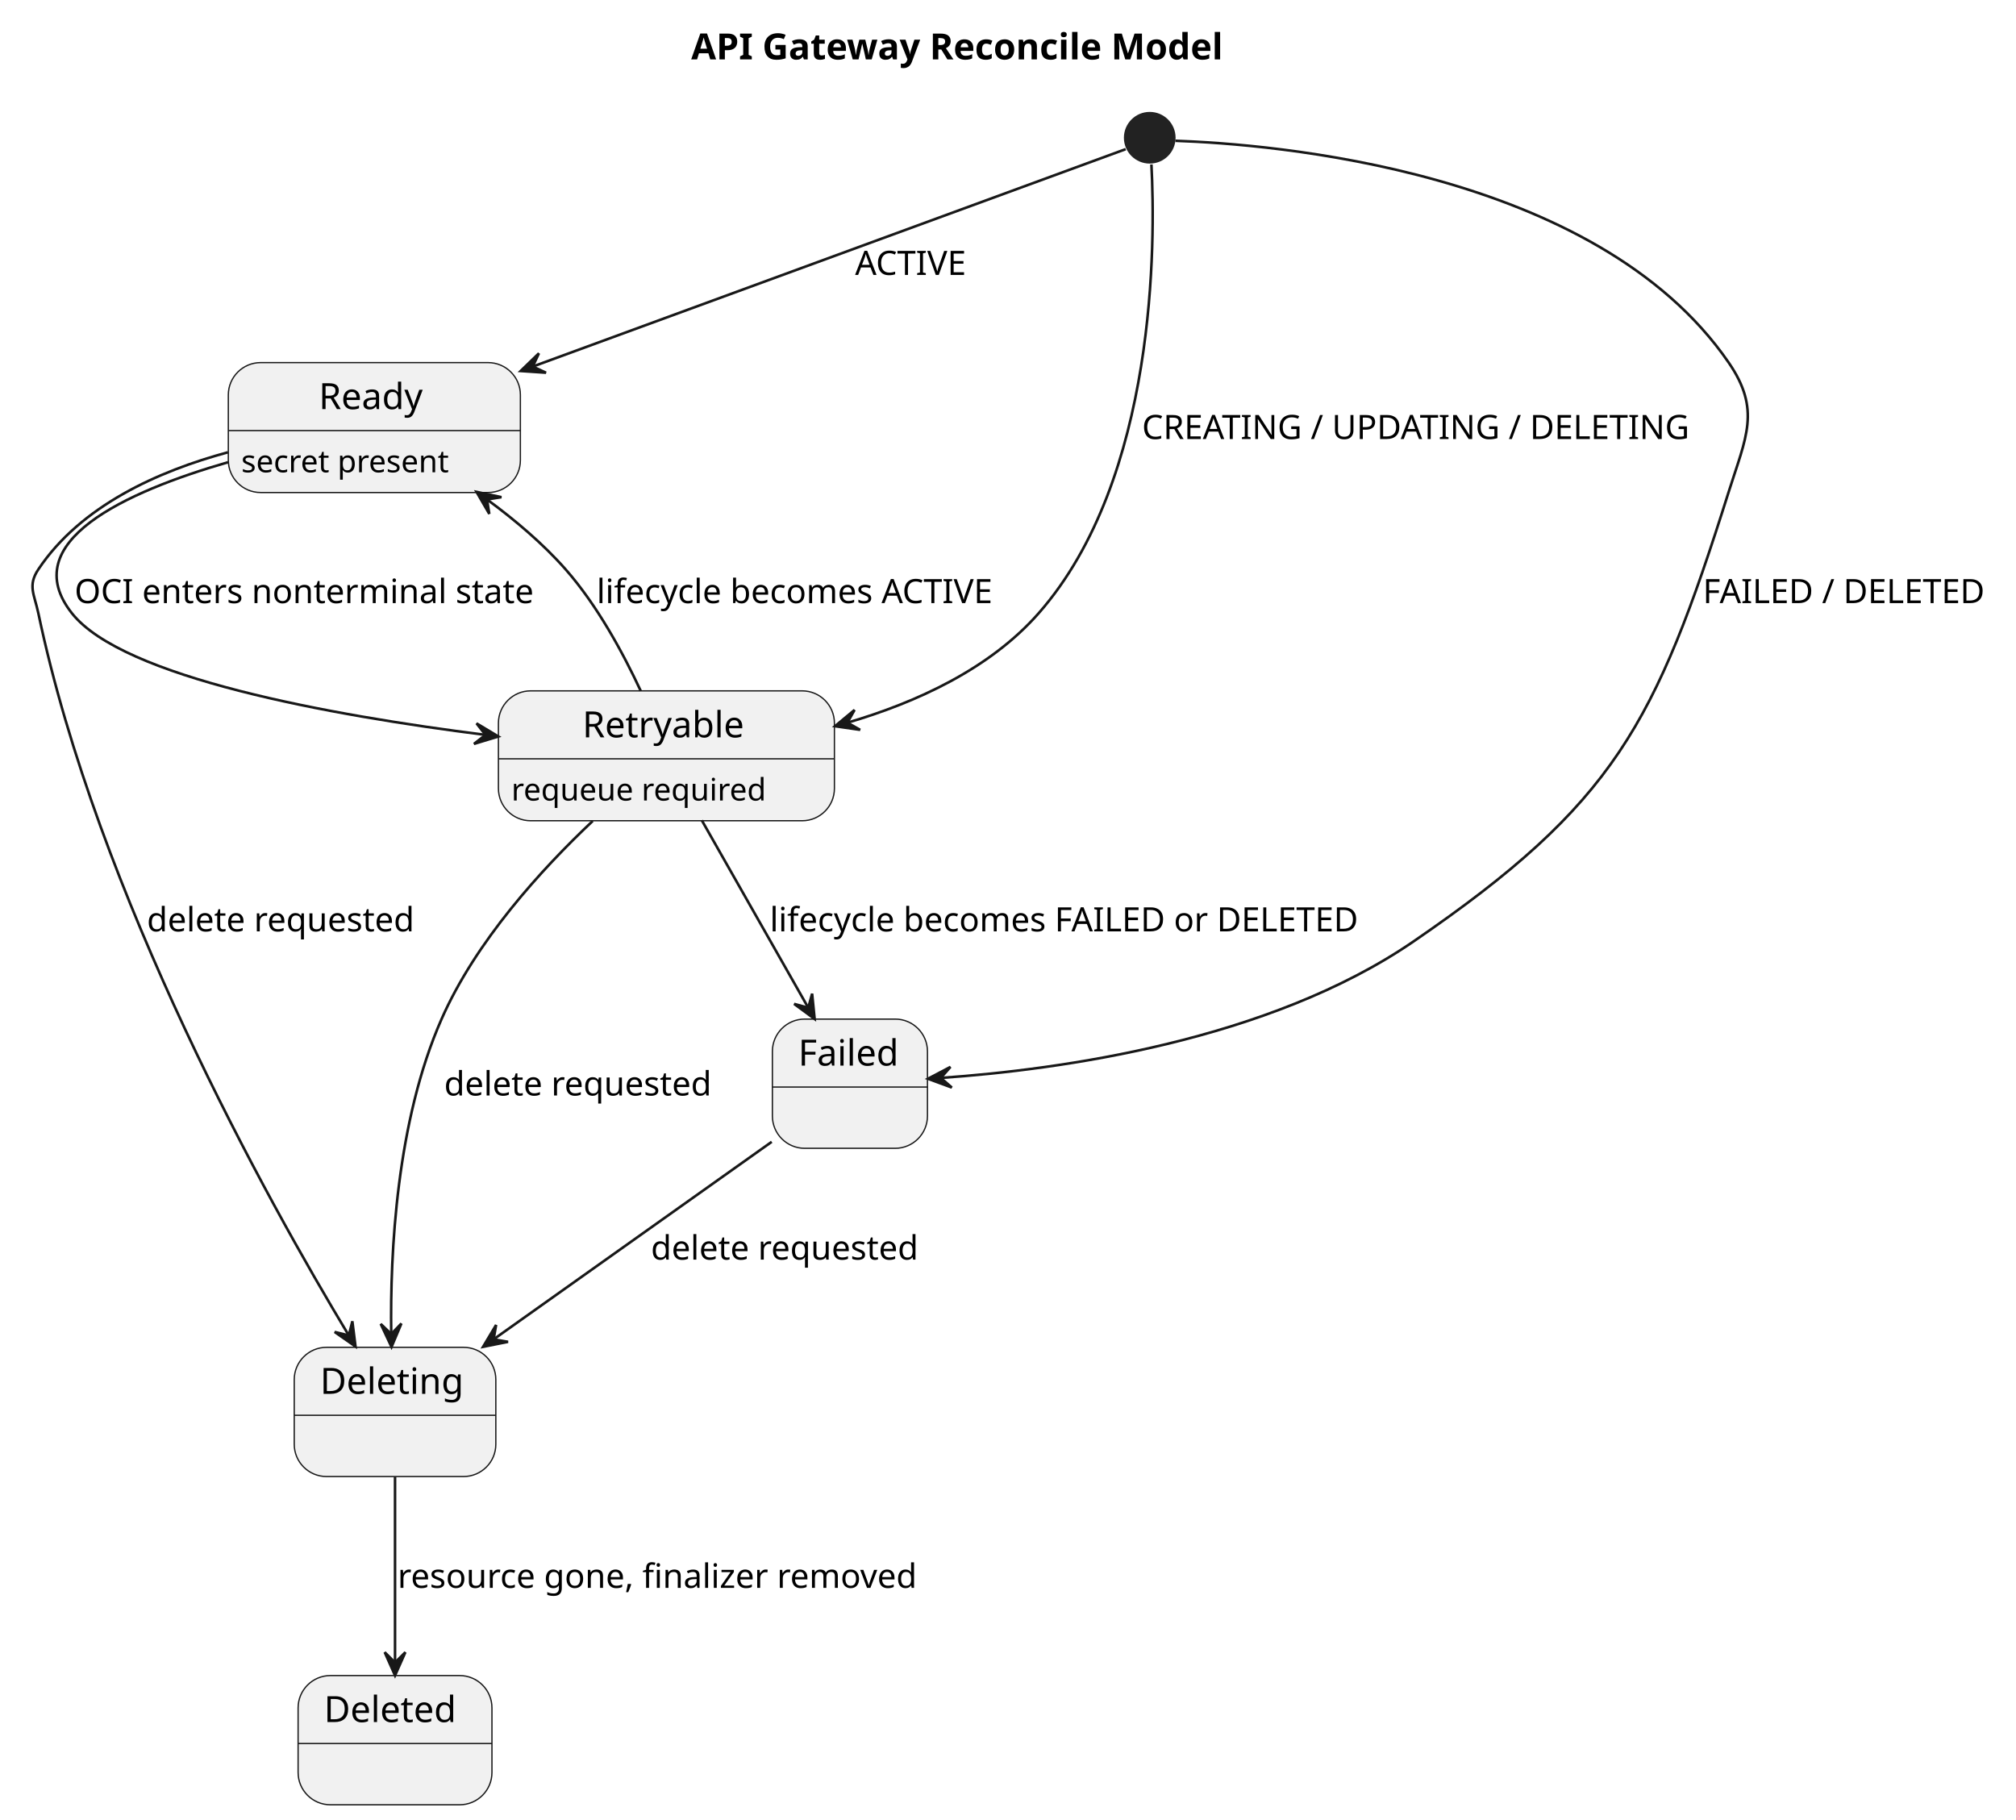
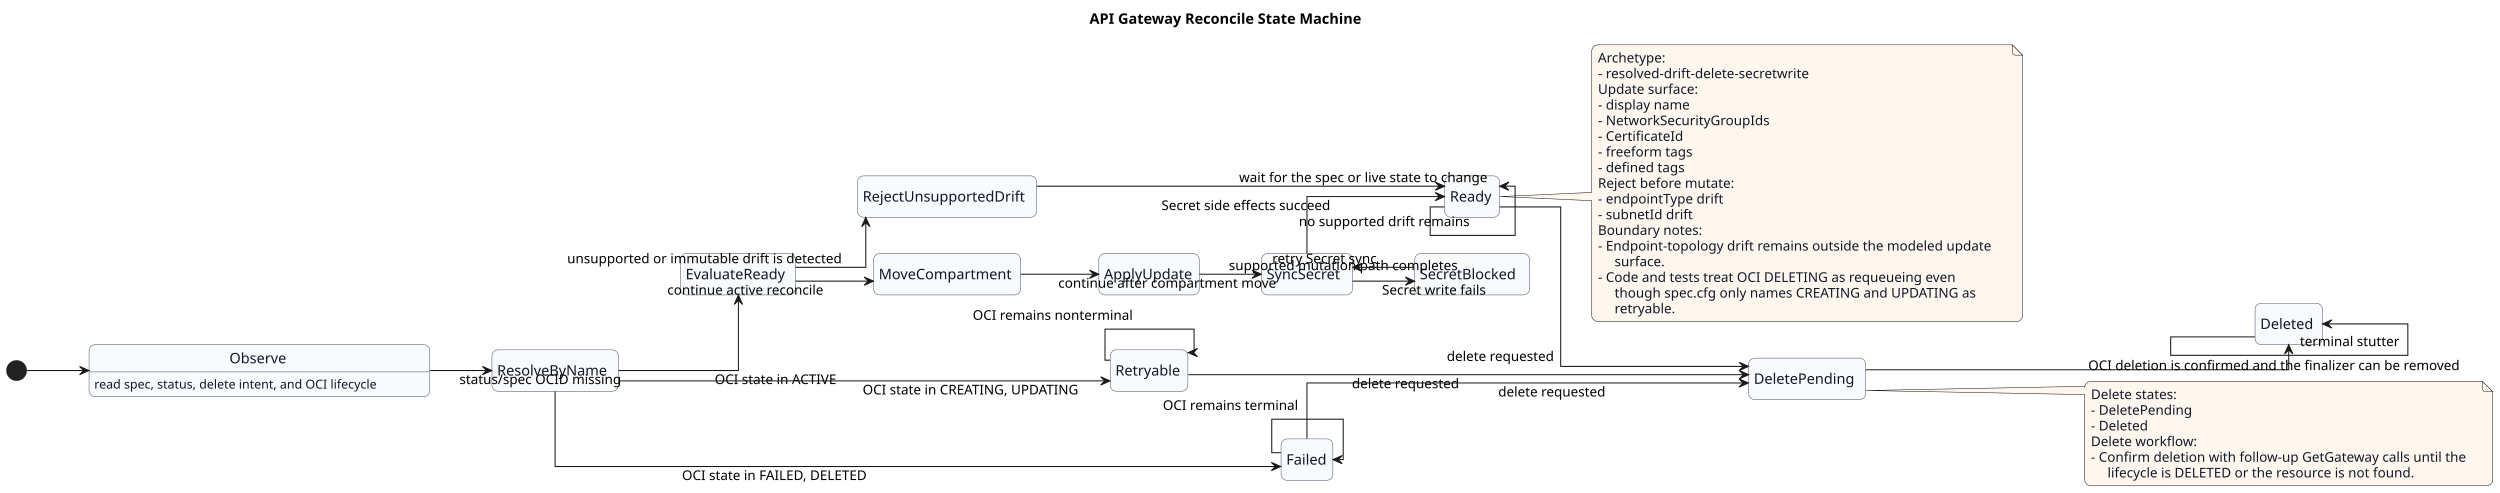
- <svg xmlns="http://www.w3.org/2000/svg" contentStyleType="text/css" height="704px" preserveAspectRatio="none" style="width:780px;height:704px;background:#FFFFFF;" version="1.1" viewBox="0 0 780 704" width="780px" zoomAndPan="magnify">
+ <svg xmlns="http://www.w3.org/2000/svg" contentStyleType="text/css" height="476px" preserveAspectRatio="none" style="width:2414px;height:476px;background:#FFFFFF;" version="1.1" viewBox="0 0 2414 476" width="2414px" zoomAndPan="magnify">
  <defs />
  <g>
-     <text fill="#000000" font-family="sans-serif" font-size="14" font-weight="bold" lengthAdjust="spacing" textLength="232" x="267.42" y="22.995">API Gateway Reconcile Model</text>
-     <ellipse cx="444.84" cy="53.297" fill="#222222" rx="10" ry="10" style="stroke:none;stroke-width:1.0;" />
-     <g id="Ready">
-       <rect fill="#F1F1F1" height="50.266" rx="12.5" ry="12.5" style="stroke:#181818;stroke-width:0.5;" width="113" x="88.34" y="140.297" />
-       <line style="stroke:#181818;stroke-width:0.5;" x1="88.34" x2="201.34" y1="166.594" y2="166.594" />
-       <text fill="#000000" font-family="sans-serif" font-size="14" lengthAdjust="spacing" textLength="43" x="123.34" y="158.292">Ready</text>
-       <text fill="#000000" font-family="sans-serif" font-size="12" lengthAdjust="spacing" textLength="93" x="93.34" y="182.732">secret present</text>
+     <text fill="#000000" font-family="sans-serif" font-size="14" font-weight="bold" lengthAdjust="spacing" textLength="296" x="1052" y="22.995">API Gateway Reconcile State Machine</text>
+     <ellipse cx="16" cy="357.797" fill="#222222" rx="10" ry="10" style="stroke:none;stroke-width:1.0;" />
+     <g id="Observe">
+       <rect fill="#F8FAFC" height="50.266" rx="6" ry="6" style="stroke:#475569;stroke-width:0.5;" width="329" x="86" y="332.797" />
+       <line style="stroke:#475569;stroke-width:0.5;" x1="86" x2="415" y1="359.094" y2="359.094" />
+       <text fill="#0F172A" font-family="sans-serif" font-size="14" lengthAdjust="spacing" textLength="58" x="221.5" y="350.792">Observe</text>
+       <text fill="#0F172A" font-family="sans-serif" font-size="12" lengthAdjust="spacing" textLength="309" x="91" y="375.232">read spec, status, delete intent, and OCI lifecycle</text>
    </g>
-     <g id="Retryable">
-       <rect fill="#F1F1F1" height="50.266" rx="12.5" ry="12.5" style="stroke:#181818;stroke-width:0.5;" width="130" x="192.84" y="267.297" />
-       <line style="stroke:#181818;stroke-width:0.5;" x1="192.84" x2="322.84" y1="293.594" y2="293.594" />
-       <text fill="#000000" font-family="sans-serif" font-size="14" lengthAdjust="spacing" textLength="65" x="225.34" y="285.292">Retryable</text>
-       <text fill="#000000" font-family="sans-serif" font-size="12" lengthAdjust="spacing" textLength="110" x="197.84" y="309.732">requeue required</text>
+     <rect fill="#F8FAFC" height="40" rx="6" ry="6" style="stroke:#475569;stroke-width:0.5;" width="122" x="475" y="337.797" />
+     <text fill="#0F172A" font-family="sans-serif" font-size="14" lengthAdjust="spacing" textLength="112" x="480" y="362.644">ResolveByName</text>
+     <rect fill="#F8FAFC" height="40" rx="6" ry="6" style="stroke:#475569;stroke-width:0.5;" width="111" x="657" y="244.797" />
+     <text fill="#0F172A" font-family="sans-serif" font-size="14" lengthAdjust="spacing" textLength="101" x="662" y="269.644">EvaluateReady</text>
+     <rect fill="#F8FAFC" height="40" rx="6" ry="6" style="stroke:#475569;stroke-width:0.5;" width="75" x="1072" y="337.797" />
+     <text fill="#0F172A" font-family="sans-serif" font-size="14" lengthAdjust="spacing" textLength="65" x="1077" y="362.644">Retryable</text>
+     <rect fill="#F8FAFC" height="40" rx="6" ry="6" style="stroke:#475569;stroke-width:0.5;" width="50" x="1237" y="423.797" />
+     <text fill="#0F172A" font-family="sans-serif" font-size="14" lengthAdjust="spacing" textLength="40" x="1242" y="448.644">Failed</text>
+     <rect fill="#F8FAFC" height="40" rx="6" ry="6" style="stroke:#475569;stroke-width:0.5;" width="173" x="828" y="169.797" />
+     <text fill="#0F172A" font-family="sans-serif" font-size="14" lengthAdjust="spacing" textLength="163" x="833" y="194.644">RejectUnsupportedDrift</text>
+     <rect fill="#F8FAFC" height="40" rx="6" ry="6" style="stroke:#475569;stroke-width:0.5;" width="53" x="1395" y="169.797" />
+     <text fill="#0F172A" font-family="sans-serif" font-size="14" lengthAdjust="spacing" textLength="43" x="1400" y="194.644">Ready</text>
+     <rect fill="#F8FAFC" height="40" rx="6" ry="6" style="stroke:#475569;stroke-width:0.5;" width="142" x="843.5" y="244.797" />
+     <text fill="#0F172A" font-family="sans-serif" font-size="14" lengthAdjust="spacing" textLength="132" x="848.5" y="269.644">MoveCompartment</text>
+     <rect fill="#F8FAFC" height="40" rx="6" ry="6" style="stroke:#475569;stroke-width:0.5;" width="97" x="1061" y="244.797" />
+     <text fill="#0F172A" font-family="sans-serif" font-size="14" lengthAdjust="spacing" textLength="87" x="1066" y="269.644">ApplyUpdate</text>
+     <rect fill="#F8FAFC" height="40" rx="6" ry="6" style="stroke:#475569;stroke-width:0.5;" width="88" x="1218" y="244.797" />
+     <text fill="#0F172A" font-family="sans-serif" font-size="14" lengthAdjust="spacing" textLength="78" x="1223" y="269.644">SyncSecret</text>
+     <rect fill="#F8FAFC" height="40" rx="6" ry="6" style="stroke:#475569;stroke-width:0.5;" width="111" x="1366" y="244.797" />
+     <text fill="#0F172A" font-family="sans-serif" font-size="14" lengthAdjust="spacing" textLength="101" x="1371" y="269.644">SecretBlocked</text>
+     <rect fill="#F8FAFC" height="40" rx="6" ry="6" style="stroke:#475569;stroke-width:0.5;" width="113" x="1688.5" y="345.797" />
+     <text fill="#0F172A" font-family="sans-serif" font-size="14" lengthAdjust="spacing" textLength="103" x="1693.5" y="370.644">DeletePending</text>
+     <rect fill="#F8FAFC" height="40" rx="6" ry="6" style="stroke:#475569;stroke-width:0.5;" width="65" x="2177.5" y="292.797" />
+     <text fill="#0F172A" font-family="sans-serif" font-size="14" lengthAdjust="spacing" textLength="55" x="2182.5" y="317.644">Deleted</text>
+     <g id="elem_GMN37">
+       <path d="M1537,49.297 L1537,185.797 L1448.25,189.797 L1537,193.797 L1537,304.555 A6,6 0 0 0 1543,310.555 L1947,310.555 A6,6 0 0 0 1953,304.555 L1953,53.297 L1943,43.297 L1543,43.297 A6,6 0 0 0 1537,49.297 " fill="#FFF7ED" style="stroke:#181818;stroke-width:0.5;" />
+       <path d="M1943,43.297 L1943,50.297 A3,3 0 0 0 1946,53.297 L1953,53.297 L1943,43.297 " fill="#FFF7ED" style="stroke:#181818;stroke-width:0.5;" />
+       <text fill="#0F172A" font-family="sans-serif" font-size="13" lengthAdjust="spacing" textLength="69" x="1543" y="60.364">Archetype:</text>
+       <text fill="#0F172A" font-family="sans-serif" font-size="13" lengthAdjust="spacing" textLength="213" x="1543" y="75.497">- resolved-drift-delete-secretwrite</text>
+       <text fill="#0F172A" font-family="sans-serif" font-size="13" lengthAdjust="spacing" textLength="102" x="1543" y="90.629">Update surface:</text>
+       <text fill="#0F172A" font-family="sans-serif" font-size="13" lengthAdjust="spacing" textLength="94" x="1543" y="105.762">- display name</text>
+       <text fill="#0F172A" font-family="sans-serif" font-size="13" lengthAdjust="spacing" textLength="170" x="1543" y="120.895">- NetworkSecurityGroupIds</text>
+       <text fill="#0F172A" font-family="sans-serif" font-size="13" lengthAdjust="spacing" textLength="85" x="1543" y="136.028">- CertificateId</text>
+       <text fill="#0F172A" font-family="sans-serif" font-size="13" lengthAdjust="spacing" textLength="96" x="1543" y="151.161">- freeform tags</text>
+       <text fill="#0F172A" font-family="sans-serif" font-size="13" lengthAdjust="spacing" textLength="88" x="1543" y="166.293">- defined tags</text>
+       <text fill="#0F172A" font-family="sans-serif" font-size="13" lengthAdjust="spacing" textLength="139" x="1543" y="181.426">Reject before mutate:</text>
+       <text fill="#0F172A" font-family="sans-serif" font-size="13" lengthAdjust="spacing" textLength="124" x="1543" y="196.559">- endpointType drift</text>
+       <text fill="#0F172A" font-family="sans-serif" font-size="13" lengthAdjust="spacing" textLength="93" x="1543" y="211.692">- subnetId drift</text>
+       <text fill="#0F172A" font-family="sans-serif" font-size="13" lengthAdjust="spacing" textLength="105" x="1543" y="226.825">Boundary notes:</text>
+       <text fill="#0F172A" font-family="sans-serif" font-size="13" lengthAdjust="spacing" textLength="395" x="1543" y="241.958">- Endpoint-topology drift remains outside the modeled update</text>
+       <text fill="#0F172A" font-family="sans-serif" font-size="13" lengthAdjust="spacing" textLength="51" x="1559" y="257.09">surface.</text>
+       <text fill="#0F172A" font-family="sans-serif" font-size="13" lengthAdjust="spacing" textLength="364" x="1543" y="272.223">- Code and tests treat OCI DELETING as requeueing even</text>
+       <text fill="#0F172A" font-family="sans-serif" font-size="13" lengthAdjust="spacing" textLength="366" x="1559" y="287.356">though spec.cfg only names CREATING and UPDATING as</text>
+       <text fill="#0F172A" font-family="sans-serif" font-size="13" lengthAdjust="spacing" textLength="61" x="1559" y="302.489">retryable.</text>
    </g>
-     <g id="Failed">
-       <rect fill="#F1F1F1" height="50" rx="12.5" ry="12.5" style="stroke:#181818;stroke-width:0.5;" width="60" x="298.84" y="394.297" />
-       <line style="stroke:#181818;stroke-width:0.5;" x1="298.84" x2="358.84" y1="420.594" y2="420.594" />
-       <text fill="#000000" font-family="sans-serif" font-size="14" lengthAdjust="spacing" textLength="40" x="308.84" y="412.292">Failed</text>
+     <g id="elem_GMN40">
+       <path d="M2013,374.297 L2013,373.047 L1801.55,377.047 L2013,381.047 L2013,463.094 A6,6 0 0 0 2019,469.094 L2401,469.094 A6,6 0 0 0 2407,463.094 L2407,378.297 L2397,368.297 L2019,368.297 A6,6 0 0 0 2013,374.297 " fill="#FFF7ED" style="stroke:#181818;stroke-width:0.5;" />
+       <path d="M2397,368.297 L2397,375.297 A3,3 0 0 0 2400,378.297 L2407,378.297 L2397,368.297 " fill="#FFF7ED" style="stroke:#181818;stroke-width:0.5;" />
+       <text fill="#0F172A" font-family="sans-serif" font-size="13" lengthAdjust="spacing" textLength="90" x="2019" y="385.364">Delete states:</text>
+       <text fill="#0F172A" font-family="sans-serif" font-size="13" lengthAdjust="spacing" textLength="102" x="2019" y="400.497">- DeletePending</text>
+       <text fill="#0F172A" font-family="sans-serif" font-size="13" lengthAdjust="spacing" textLength="59" x="2019" y="415.629">- Deleted</text>
+       <text fill="#0F172A" font-family="sans-serif" font-size="13" lengthAdjust="spacing" textLength="103" x="2019" y="430.762">Delete workflow:</text>
+       <text fill="#0F172A" font-family="sans-serif" font-size="13" lengthAdjust="spacing" textLength="373" x="2019" y="445.895">- Confirm deletion with follow-up GetGateway calls until the</text>
+       <text fill="#0F172A" font-family="sans-serif" font-size="13" lengthAdjust="spacing" textLength="311" x="2035" y="461.028">lifecycle is DELETED or the resource is not found.</text>
    </g>
-     <g id="Deleting">
-       <rect fill="#F1F1F1" height="50" rx="12.5" ry="12.5" style="stroke:#181818;stroke-width:0.5;" width="78" x="113.84" y="521.297" />
-       <line style="stroke:#181818;stroke-width:0.5;" x1="113.84" x2="191.84" y1="547.594" y2="547.594" />
-       <text fill="#000000" font-family="sans-serif" font-size="14" lengthAdjust="spacing" textLength="58" x="123.84" y="539.292">Deleting</text>
+     <g id="link_*start_Observe">
+       <path d="M26.08,357.797 C26.08,357.797 80.84,357.797 80.84,357.797 " fill="none" id="*start-to-Observe" style="stroke:#181818;stroke-width:1.0;" />
+       <polygon fill="#181818" points="85.84,357.797,76.84,353.797,80.84,357.797,76.84,361.797,85.84,357.797" style="stroke:#181818;stroke-width:1.0;" />
    </g>
-     <g id="Deleted">
-       <rect fill="#F1F1F1" height="50" rx="12.5" ry="12.5" style="stroke:#181818;stroke-width:0.5;" width="75" x="115.34" y="648.297" />
-       <line style="stroke:#181818;stroke-width:0.5;" x1="115.34" x2="190.34" y1="674.594" y2="674.594" />
-       <text fill="#000000" font-family="sans-serif" font-size="14" lengthAdjust="spacing" textLength="55" x="125.34" y="666.292">Deleted</text>
+     <g id="link_Observe_ResolveByName">
+       <path d="M415.34,357.797 C415.34,357.797 469.86,357.797 469.86,357.797 " fill="none" id="Observe-to-ResolveByName" style="stroke:#181818;stroke-width:1.0;" />
+       <polygon fill="#181818" points="474.86,357.797,465.86,353.797,469.86,357.797,465.86,361.797,474.86,357.797" style="stroke:#181818;stroke-width:1.0;" />
+       <text fill="#000000" font-family="sans-serif" font-size="13" lengthAdjust="spacing" textLength="163" x="443.6" y="370.864">status/spec OCID missing</text>
    </g>
-     <g id="link_*start_Ready">
-       <path d="M435.53,57.707 C401.37,70.237 280.99,114.377 206.28,141.767 " fill="none" id="*start-to-Ready" style="stroke:#181818;stroke-width:1.0;" />
-       <polygon fill="#181818" points="201.43,143.547,211.256,144.211,206.126,141.829,208.508,136.698,201.43,143.547" style="stroke:#181818;stroke-width:1.0;" />
-       <text fill="#000000" font-family="sans-serif" font-size="13" lengthAdjust="spacing" textLength="45" x="330.84" y="106.364">ACTIVE</text>
+     <g id="link_ResolveByName_EvaluateReady">
+       <path d="M597.41,357.797 C648.53,357.797 713,357.797 713,357.797 C713,357.797 713,289.977 713,289.977 " fill="none" id="ResolveByName-to-EvaluateReady" style="stroke:#181818;stroke-width:1.0;" />
+       <polygon fill="#181818" points="713,284.977,709,293.977,713,289.977,717,293.977,713,284.977" style="stroke:#181818;stroke-width:1.0;" />
+       <text fill="#000000" font-family="sans-serif" font-size="13" lengthAdjust="spacing" textLength="123" x="690.11" y="370.864">OCI state in ACTIVE</text>
    </g>
-     <g id="link_*start_Retryable">
-       <path d="M445.49,63.637 C447.03,93.077 447.75,185.097 401.84,237.297 C382.91,258.817 354.55,271.777 327.98,279.587 " fill="none" id="*start-to-Retryable" style="stroke:#181818;stroke-width:1.0;" />
-       <polygon fill="#181818" points="323.05,280.977,332.798,282.385,327.862,279.62,330.627,274.685,323.05,280.977" style="stroke:#181818;stroke-width:1.0;" />
-       <text fill="#000000" font-family="sans-serif" font-size="13" lengthAdjust="spacing" textLength="218" x="441.84" y="169.864">CREATING / UPDATING / DELETING</text>
+     <g id="link_ResolveByName_Retryable">
+       <path d="M597.1,367.797 C597.1,367.797 1066.75,367.797 1066.75,367.797 " fill="none" id="ResolveByName-to-Retryable" style="stroke:#181818;stroke-width:1.0;" />
+       <polygon fill="#181818" points="1071.75,367.797,1062.75,363.797,1066.75,367.797,1062.75,371.797,1071.75,367.797" style="stroke:#181818;stroke-width:1.0;" />
+       <text fill="#000000" font-family="sans-serif" font-size="13" lengthAdjust="spacing" textLength="217" x="832.93" y="380.864">OCI state in CREATING, UPDATING</text>
    </g>
-     <g id="link_*start_Failed">
-       <path d="M454.78,54.477 C491.13,55.717 617.4,65.457 668.84,140.297 C681.42,158.607 675.53,169.107 668.84,190.297 C640.41,280.367 624.73,310.887 546.84,364.297 C490.79,402.727 410.02,413.857 364.16,417.047 " fill="none" id="*start-to-Failed" style="stroke:#181818;stroke-width:1.0;" />
-       <polygon fill="#181818" points="359.02,417.387,368.264,420.786,364.009,417.058,367.738,412.804,359.02,417.387" style="stroke:#181818;stroke-width:1.0;" />
-       <text fill="#000000" font-family="sans-serif" font-size="13" lengthAdjust="spacing" textLength="114" x="658.84" y="233.364">FAILED / DELETED</text>
+     <g id="link_ResolveByName_Failed">
+       <path d="M536,377.907 C536,405.157 536,450.467 536,450.467 C536,450.467 1231.59,450.467 1231.59,450.467 " fill="none" id="ResolveByName-to-Failed" style="stroke:#181818;stroke-width:1.0;" />
+       <polygon fill="#181818" points="1236.59,450.467,1227.59,446.467,1231.59,450.467,1227.59,454.467,1236.59,450.467" style="stroke:#181818;stroke-width:1.0;" />
+       <text fill="#000000" font-family="sans-serif" font-size="13" lengthAdjust="spacing" textLength="188" x="658.51" y="463.534">OCI state in FAILED, DELETED</text>
    </g>
-     <g id="link_Ready_Retryable">
-       <path d="M88.28,178.827 C48.51,190.317 6,209.737 27.84,237.297 C47.57,262.197 127.62,276.737 187.78,284.327 " fill="none" id="Ready-to-Retryable" style="stroke:#181818;stroke-width:1.0;" />
-       <polygon fill="#181818" points="192.81,284.957,184.37,279.88,187.848,284.342,183.386,287.82,192.81,284.957" style="stroke:#181818;stroke-width:1.0;" />
-       <text fill="#000000" font-family="sans-serif" font-size="13" lengthAdjust="spacing" textLength="185" x="28.84" y="233.364">OCI enters nonterminal state</text>
+     <g id="link_EvaluateReady_RejectUnsupportedDrift">
+       <path d="M768.11,258.127 C800.89,258.127 836,258.127 836,258.127 C836,258.127 836,214.927 836,214.927 " fill="none" id="EvaluateReady-to-RejectUnsupportedDrift" style="stroke:#181818;stroke-width:1.0;" />
+       <polygon fill="#181818" points="836,209.927,832,218.927,836,214.927,840,218.927,836,209.927" style="stroke:#181818;stroke-width:1.0;" />
+       <text fill="#000000" font-family="sans-serif" font-size="13" lengthAdjust="spacing" textLength="275" x="547.65" y="254.194">unsupported or immutable drift is detected</text>
    </g>
-     <g id="link_Retryable_Ready">
-       <path d="M247.88,267.277 C241.08,252.677 231.1,234.237 218.84,220.297 C210.12,210.387 199.28,201.227 188.61,193.377 " fill="none" id="Retryable-to-Ready" style="stroke:#181818;stroke-width:1.0;" />
-       <polygon fill="#181818" points="184.37,190.317,189.312,198.836,188.419,193.25,194.005,192.357,184.37,190.317" style="stroke:#181818;stroke-width:1.0;" />
-       <text fill="#000000" font-family="sans-serif" font-size="13" lengthAdjust="spacing" textLength="162" x="230.84" y="233.364">lifecycle becomes ACTIVE</text>
+     <g id="link_RejectUnsupportedDrift_Ready">
+       <path d="M1001.08,179.797 C1001.08,179.797 1389.85,179.797 1389.85,179.797 " fill="none" id="RejectUnsupportedDrift-to-Ready" style="stroke:#181818;stroke-width:1.0;" />
+       <polygon fill="#181818" points="1394.85,179.797,1385.85,175.797,1389.85,179.797,1385.85,183.797,1394.85,179.797" style="stroke:#181818;stroke-width:1.0;" />
+       <text fill="#000000" font-family="sans-serif" font-size="13" lengthAdjust="spacing" textLength="252" x="1196.46" y="175.864">wait for the spec or live state to change</text>
    </g>
-     <g id="link_Retryable_Failed">
-       <path d="M271.53,317.397 C283.26,338.067 300.2,367.867 312.61,389.727 " fill="none" id="Retryable-to-Failed" style="stroke:#181818;stroke-width:1.0;" />
-       <polygon fill="#181818" points="315.19,394.267,314.215,384.466,312.717,389.921,307.262,388.423,315.19,394.267" style="stroke:#181818;stroke-width:1.0;" />
-       <text fill="#000000" font-family="sans-serif" font-size="13" lengthAdjust="spacing" textLength="240" x="297.84" y="360.364">lifecycle becomes FAILED or DELETED</text>
+     <g id="link_EvaluateReady_MoveCompartment">
+       <path d="M768.23,271.467 C768.23,271.467 838.4,271.467 838.4,271.467 " fill="none" id="EvaluateReady-to-MoveCompartment" style="stroke:#181818;stroke-width:1.0;" />
+       <polygon fill="#181818" points="843.4,271.467,834.4,267.467,838.4,271.467,834.4,275.467,843.4,271.467" style="stroke:#181818;stroke-width:1.0;" />
+       <text fill="#000000" font-family="sans-serif" font-size="13" lengthAdjust="spacing" textLength="158" x="644.32" y="284.534">continue active reconcile</text>
    </g>
-     <g id="link_Ready_Deleting">
-       <path d="M88.21,174.987 C61.19,182.297 31.25,195.697 14.84,220.297 C10.64,226.577 13.28,229.907 14.84,237.297 C37.87,346.597 103.13,463.917 134.95,516.697 " fill="none" id="Ready-to-Deleting" style="stroke:#181818;stroke-width:1.0;" />
-       <polygon fill="#181818" points="137.55,520.987,136.326,511.214,134.967,516.706,129.476,515.347,137.55,520.987" style="stroke:#181818;stroke-width:1.0;" />
-       <text fill="#000000" font-family="sans-serif" font-size="13" lengthAdjust="spacing" textLength="109" x="56.84" y="360.364">delete requested</text>
+     <g id="link_MoveCompartment_ApplyUpdate">
+       <path d="M985.73,264.797 C985.73,264.797 1055.99,264.797 1055.99,264.797 " fill="none" id="MoveCompartment-to-ApplyUpdate" style="stroke:#181818;stroke-width:1.0;" />
+       <polygon fill="#181818" points="1060.99,264.797,1051.99,260.797,1055.99,264.797,1051.99,268.797,1060.99,264.797" style="stroke:#181818;stroke-width:1.0;" />
+       <text fill="#000000" font-family="sans-serif" font-size="13" lengthAdjust="spacing" textLength="221" x="1021.86" y="277.864">continue after compartment move</text>
    </g>
-     <g id="link_Retryable_Deleting">
-       <path d="M229.32,317.657 C209.4,336.437 184.08,364.217 170.84,394.297 C153.43,433.807 150.92,484.467 151.37,515.897 " fill="none" id="Retryable-to-Deleting" style="stroke:#181818;stroke-width:1.0;" />
-       <polygon fill="#181818" points="151.48,521.157,155.299,512.079,151.38,516.158,147.301,512.239,151.48,521.157" style="stroke:#181818;stroke-width:1.0;" />
-       <text fill="#000000" font-family="sans-serif" font-size="13" lengthAdjust="spacing" textLength="109" x="171.84" y="423.864">delete requested</text>
+     <g id="link_ApplyUpdate_SyncSecret">
+       <path d="M1158.17,264.797 C1158.17,264.797 1212.92,264.797 1212.92,264.797 " fill="none" id="ApplyUpdate-to-SyncSecret" style="stroke:#181818;stroke-width:1.0;" />
+       <polygon fill="#181818" points="1217.92,264.797,1208.92,260.797,1212.92,264.797,1208.92,268.797,1217.92,264.797" style="stroke:#181818;stroke-width:1.0;" />
+       <text fill="#000000" font-family="sans-serif" font-size="13" lengthAdjust="spacing" textLength="231" x="1186.55" y="260.864">supported mutation path completes</text>
    </g>
-     <g id="link_Failed_Deleting">
-       <path d="M298.58,441.787 C268.86,462.897 223.4,495.177 191.16,518.077 " fill="none" id="Failed-to-Deleting" style="stroke:#181818;stroke-width:1.0;" />
-       <polygon fill="#181818" points="186.9,521.097,196.559,519.172,190.984,518.212,191.944,512.638,186.9,521.097" style="stroke:#181818;stroke-width:1.0;" />
-       <text fill="#000000" font-family="sans-serif" font-size="13" lengthAdjust="spacing" textLength="109" x="251.84" y="487.364">delete requested</text>
+     <g id="link_SyncSecret_SecretBlocked">
+       <path d="M1306.01,271.467 C1306.01,271.467 1360.94,271.467 1360.94,271.467 " fill="none" id="SyncSecret-to-SecretBlocked" style="stroke:#181818;stroke-width:1.0;" />
+       <polygon fill="#181818" points="1365.94,271.467,1356.94,267.467,1360.94,271.467,1356.94,275.467,1365.94,271.467" style="stroke:#181818;stroke-width:1.0;" />
+       <text fill="#000000" font-family="sans-serif" font-size="13" lengthAdjust="spacing" textLength="105" x="1334.48" y="284.534">Secret write fails</text>
    </g>
-     <g id="link_Deleting_Deleted">
-       <path d="M152.84,571.397 C152.84,591.887 152.84,621.377 152.84,643.177 " fill="none" id="Deleting-to-Deleted" style="stroke:#181818;stroke-width:1.0;" />
-       <polygon fill="#181818" points="152.84,648.267,156.84,639.267,152.84,643.267,148.84,639.267,152.84,648.267" style="stroke:#181818;stroke-width:1.0;" />
-       <text fill="#000000" font-family="sans-serif" font-size="13" lengthAdjust="spacing" textLength="210" x="153.84" y="614.364">resource gone, finalizer removed</text>
+     <g id="link_SecretBlocked_SyncSecret">
+       <path d="M1365.71,258.127 C1365.71,258.127 1311.2,258.127 1311.2,258.127 " fill="none" id="SecretBlocked-to-SyncSecret" style="stroke:#181818;stroke-width:1.0;" />
+       <polygon fill="#181818" points="1306.2,258.127,1315.2,262.127,1311.2,258.127,1315.2,254.127,1306.2,258.127" style="stroke:#181818;stroke-width:1.0;" />
+       <text fill="#000000" font-family="sans-serif" font-size="13" lengthAdjust="spacing" textLength="109" x="1228.46" y="254.194">retry Secret sync</text>
+     </g>
+     <g id="link_SyncSecret_Ready">
+       <path d="M1262,244.697 C1262,222.487 1262,189.797 1262,189.797 C1262,189.797 1389.8,189.797 1389.8,189.797 " fill="none" id="SyncSecret-to-Ready" style="stroke:#181818;stroke-width:1.0;" />
+       <polygon fill="#181818" points="1394.8,189.797,1385.8,185.797,1389.8,189.797,1385.8,193.797,1394.8,189.797" style="stroke:#181818;stroke-width:1.0;" />
+       <text fill="#000000" font-family="sans-serif" font-size="13" lengthAdjust="spacing" textLength="176" x="1121.45" y="202.864">Secret side effects succeed</text>
+     </g>
+     <g id="link_Ready_Ready">
+       <path d="M1394.71,199.797 C1387.18,199.797 1381,199.797 1381,199.797 C1381,199.797 1381,227.297 1381,227.297 C1381,227.297 1463,227.297 1463,227.297 C1463,227.297 1463,179.797 1463,179.797 C1463,179.797 1453.02,179.797 1453.02,179.797 " fill="none" id="Ready-to-Ready" style="stroke:#181818;stroke-width:1.0;" />
+       <polygon fill="#181818" points="1448.02,179.797,1457.02,183.797,1453.02,179.797,1457.02,175.797,1448.02,179.797" style="stroke:#181818;stroke-width:1.0;" />
+       <text fill="#000000" font-family="sans-serif" font-size="13" lengthAdjust="spacing" textLength="170" x="1254.14" y="218.364">no supported drift remains</text>
+     </g>
+     <g id="link_Retryable_Retryable">
+       <path d="M1071.88,347.797 C1068.89,347.797 1067,347.797 1067,347.797 C1067,347.797 1067,317.797 1067,317.797 C1067,317.797 1153,317.797 1153,317.797 C1153,317.797 1153,340.467 1153,340.467 C1153,340.467 1152.31,340.467 1152.31,340.467 " fill="none" id="Retryable-to-Retryable" style="stroke:#181818;stroke-width:1.0;" />
+       <polygon fill="#181818" points="1147.31,340.467,1156.31,344.467,1152.31,340.467,1156.31,336.467,1147.31,340.467" style="stroke:#181818;stroke-width:1.0;" />
+       <text fill="#000000" font-family="sans-serif" font-size="13" lengthAdjust="spacing" textLength="159" x="939.24" y="308.864">OCI remains nonterminal</text>
+     </g>
+     <g id="link_Failed_Failed">
+       <path d="M1236.93,437.127 C1231.84,437.127 1228,437.127 1228,437.127 C1228,437.127 1228,404.797 1228,404.797 C1228,404.797 1297,404.797 1297,404.797 C1297,404.797 1297,443.797 1297,443.797 C1297,443.797 1292.06,443.797 1292.06,443.797 " fill="none" id="Failed-to-Failed" style="stroke:#181818;stroke-width:1.0;" />
+       <polygon fill="#181818" points="1287.06,443.797,1296.06,447.797,1292.06,443.797,1296.06,439.797,1287.06,443.797" style="stroke:#181818;stroke-width:1.0;" />
+       <text fill="#000000" font-family="sans-serif" font-size="13" lengthAdjust="spacing" textLength="135" x="1122.83" y="395.864">OCI remains terminal</text>
+     </g>
+     <g id="link_Ready_DeletePending">
+       <path d="M1448.08,199.797 C1473.18,199.797 1507,199.797 1507,199.797 C1507,199.797 1507,353.797 1507,353.797 C1507,353.797 1683.3,353.797 1683.3,353.797 " fill="none" id="Ready-to-DeletePending" style="stroke:#181818;stroke-width:1.0;" />
+       <polygon fill="#181818" points="1688.3,353.797,1679.3,349.797,1683.3,353.797,1679.3,357.797,1688.3,353.797" style="stroke:#181818;stroke-width:1.0;" />
+       <text fill="#000000" font-family="sans-serif" font-size="13" lengthAdjust="spacing" textLength="109" x="1397" y="348.554">delete requested</text>
+     </g>
+     <g id="link_Retryable_DeletePending">
+       <path d="M1147.35,361.797 C1147.35,361.797 1683.49,361.797 1683.49,361.797 " fill="none" id="Retryable-to-DeletePending" style="stroke:#181818;stroke-width:1.0;" />
+       <polygon fill="#181818" points="1688.49,361.797,1679.49,357.797,1683.49,361.797,1679.49,365.797,1688.49,361.797" style="stroke:#181818;stroke-width:1.0;" />
+       <text fill="#000000" font-family="sans-serif" font-size="13" lengthAdjust="spacing" textLength="109" x="1305.42" y="374.864">delete requested</text>
+     </g>
+     <g id="link_Failed_DeletePending">
+       <path d="M1262,423.577 C1262,401.667 1262,369.797 1262,369.797 C1262,369.797 1683.17,369.797 1683.17,369.797 " fill="none" id="Failed-to-DeletePending" style="stroke:#181818;stroke-width:1.0;" />
+       <polygon fill="#181818" points="1688.17,369.797,1679.17,365.797,1683.17,369.797,1679.17,373.797,1688.17,369.797" style="stroke:#181818;stroke-width:1.0;" />
+       <text fill="#000000" font-family="sans-serif" font-size="13" lengthAdjust="spacing" textLength="109" x="1446.7" y="382.864">delete requested</text>
+     </g>
+     <g id="link_DeletePending_Deleted">
+       <path d="M1801.55,357.047 C1925.48,357.047 2210,357.047 2210,357.047 C2210,357.047 2210,337.847 2210,337.847 " fill="none" id="DeletePending-to-Deleted" style="stroke:#181818;stroke-width:1.0;" />
+       <polygon fill="#181818" points="2210,332.847,2206,341.847,2210,337.847,2214,341.847,2210,332.847" style="stroke:#181818;stroke-width:1.0;" />
+       <text fill="#000000" font-family="sans-serif" font-size="13" lengthAdjust="spacing" textLength="373" x="2016.37" y="357.364">OCI deletion is confirmed and the finalizer can be removed</text>
+     </g>
+     <g id="link_Deleted_Deleted">
+       <path d="M2177.33,325.297 C2143.65,325.297 2096,325.297 2096,325.297 C2096,325.297 2096,343.127 2096,343.127 C2096,343.127 2325,343.127 2325,343.127 C2325,343.127 2325,312.797 2325,312.797 C2325,312.797 2247.65,312.797 2247.65,312.797 " fill="none" id="Deleted-to-Deleted" style="stroke:#181818;stroke-width:1.0;" />
+       <polygon fill="#181818" points="2242.65,312.797,2251.65,316.797,2247.65,312.797,2251.65,308.797,2242.65,312.797" style="stroke:#181818;stroke-width:1.0;" />
+       <text fill="#000000" font-family="sans-serif" font-size="13" lengthAdjust="spacing" textLength="100" x="2220.76" y="334.194">terminal stutter</text>
    </g>
  </g>
</svg>
